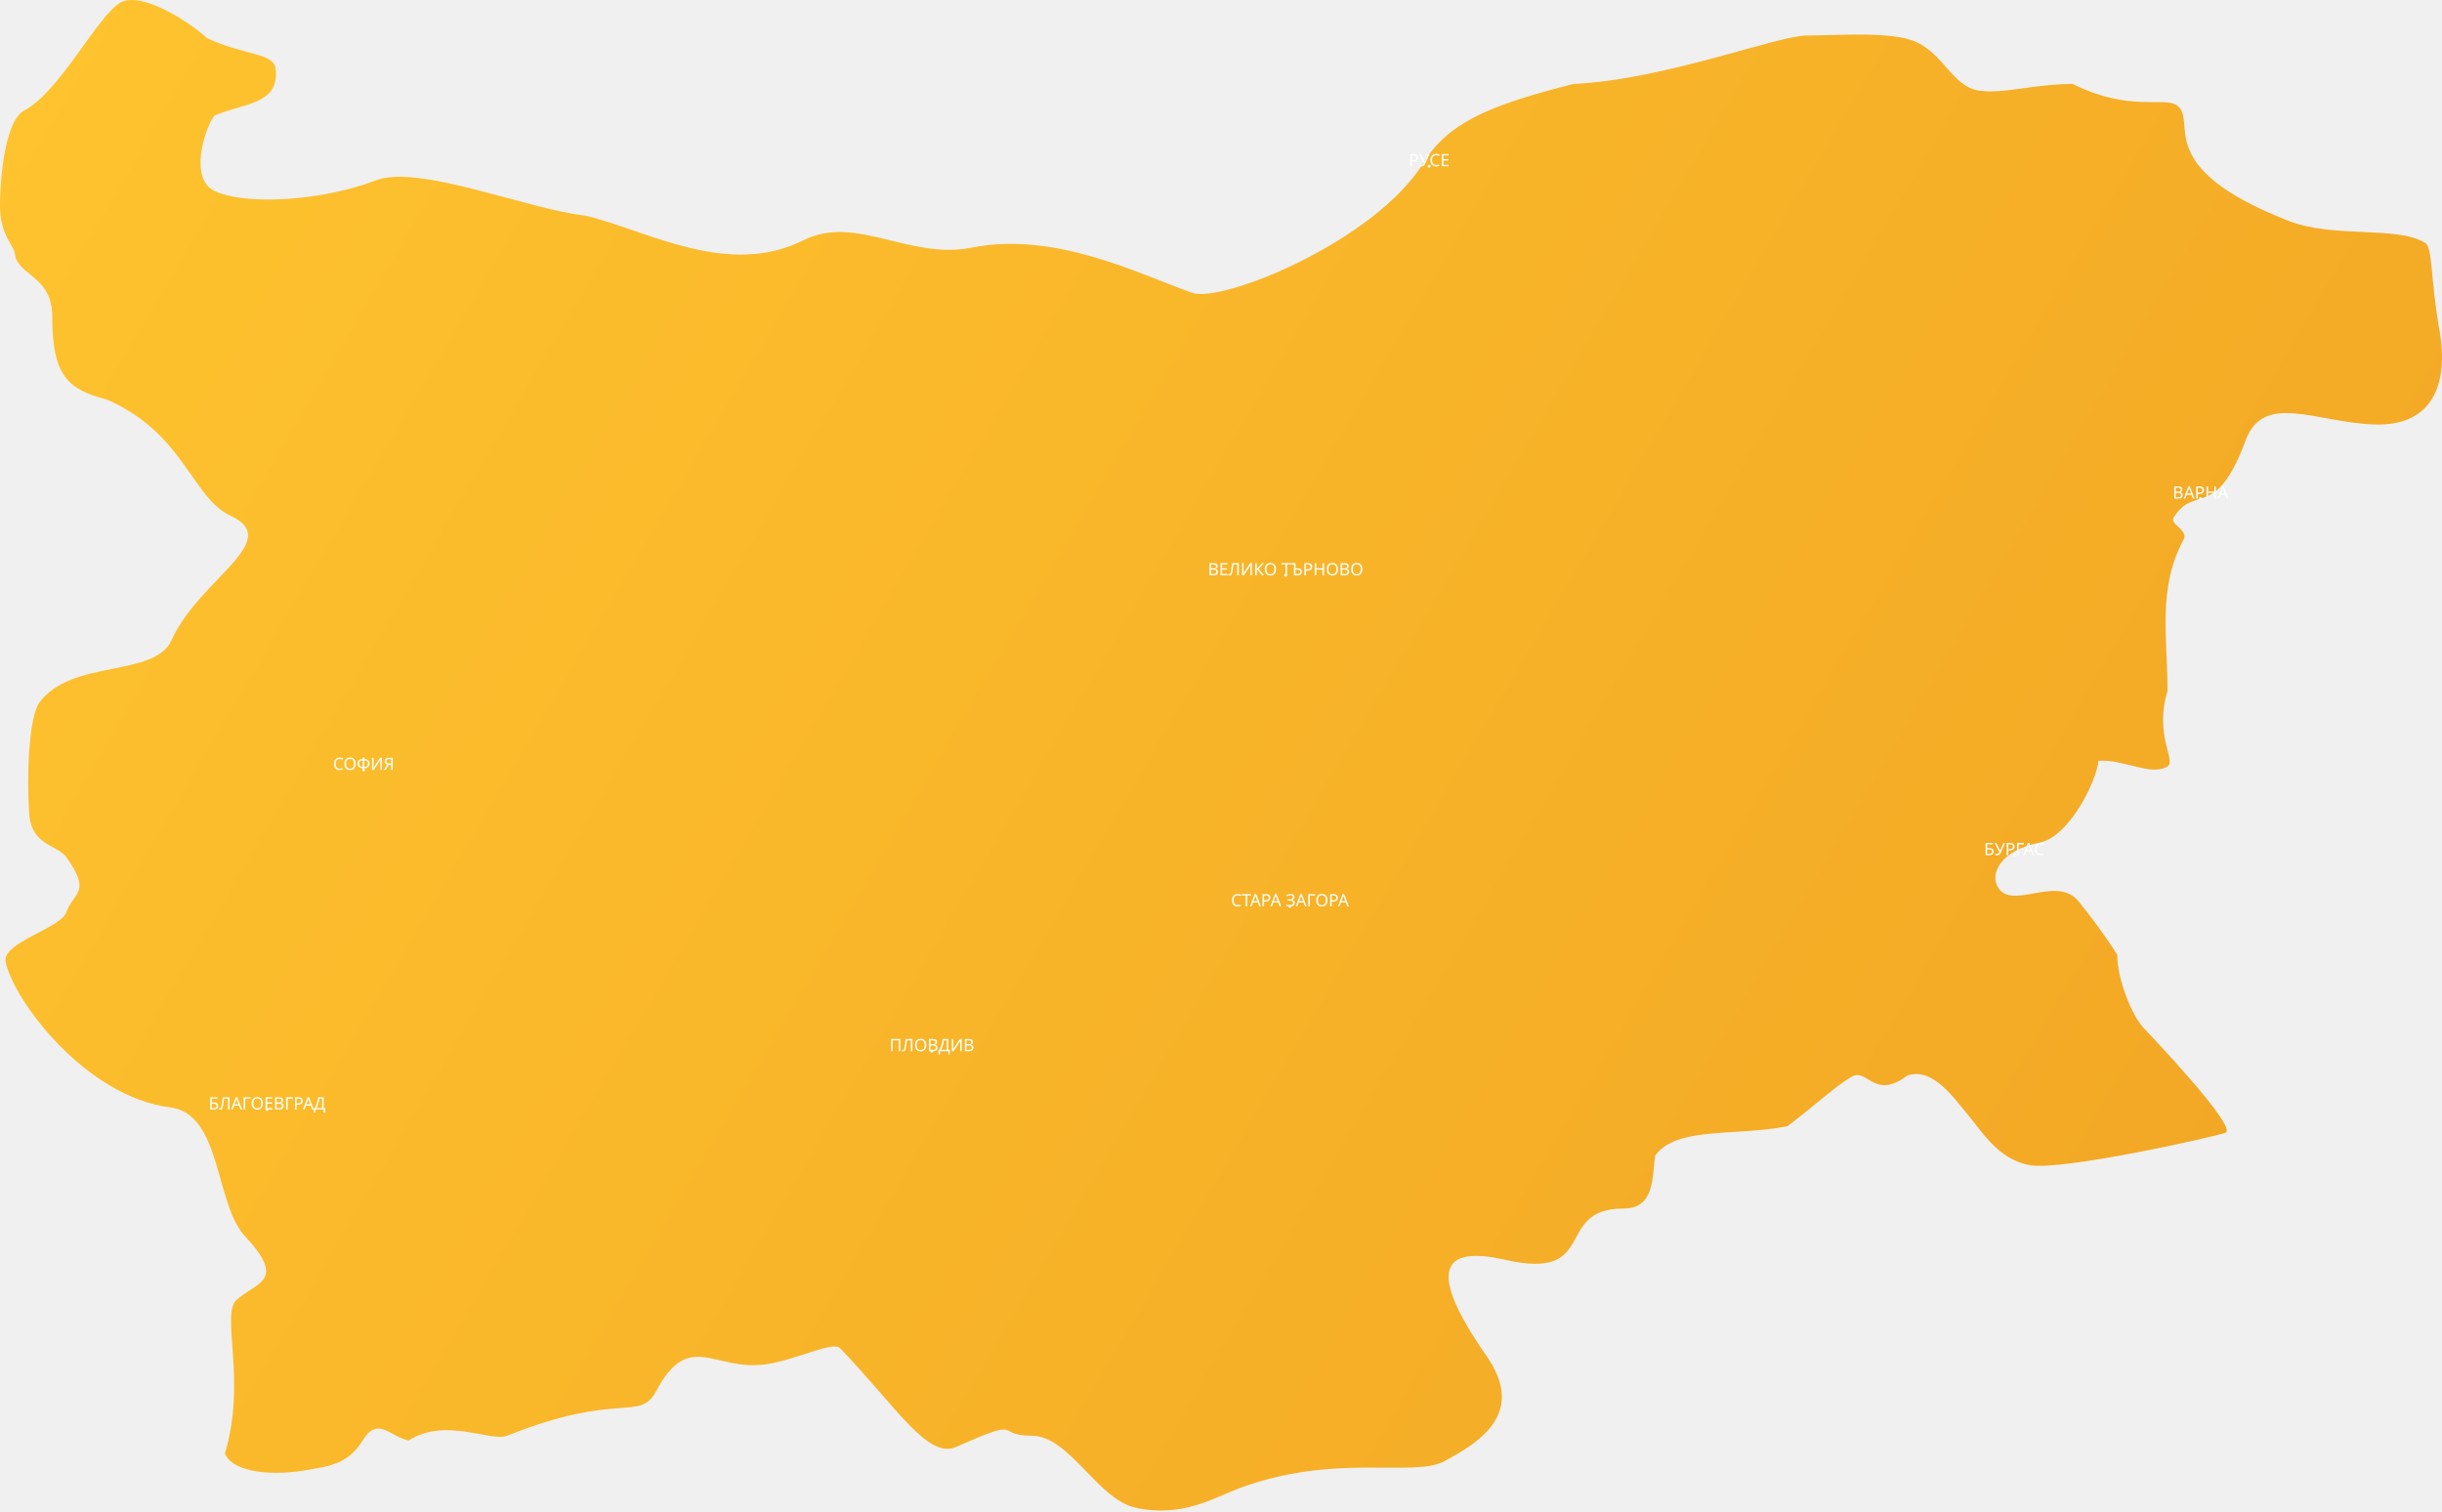
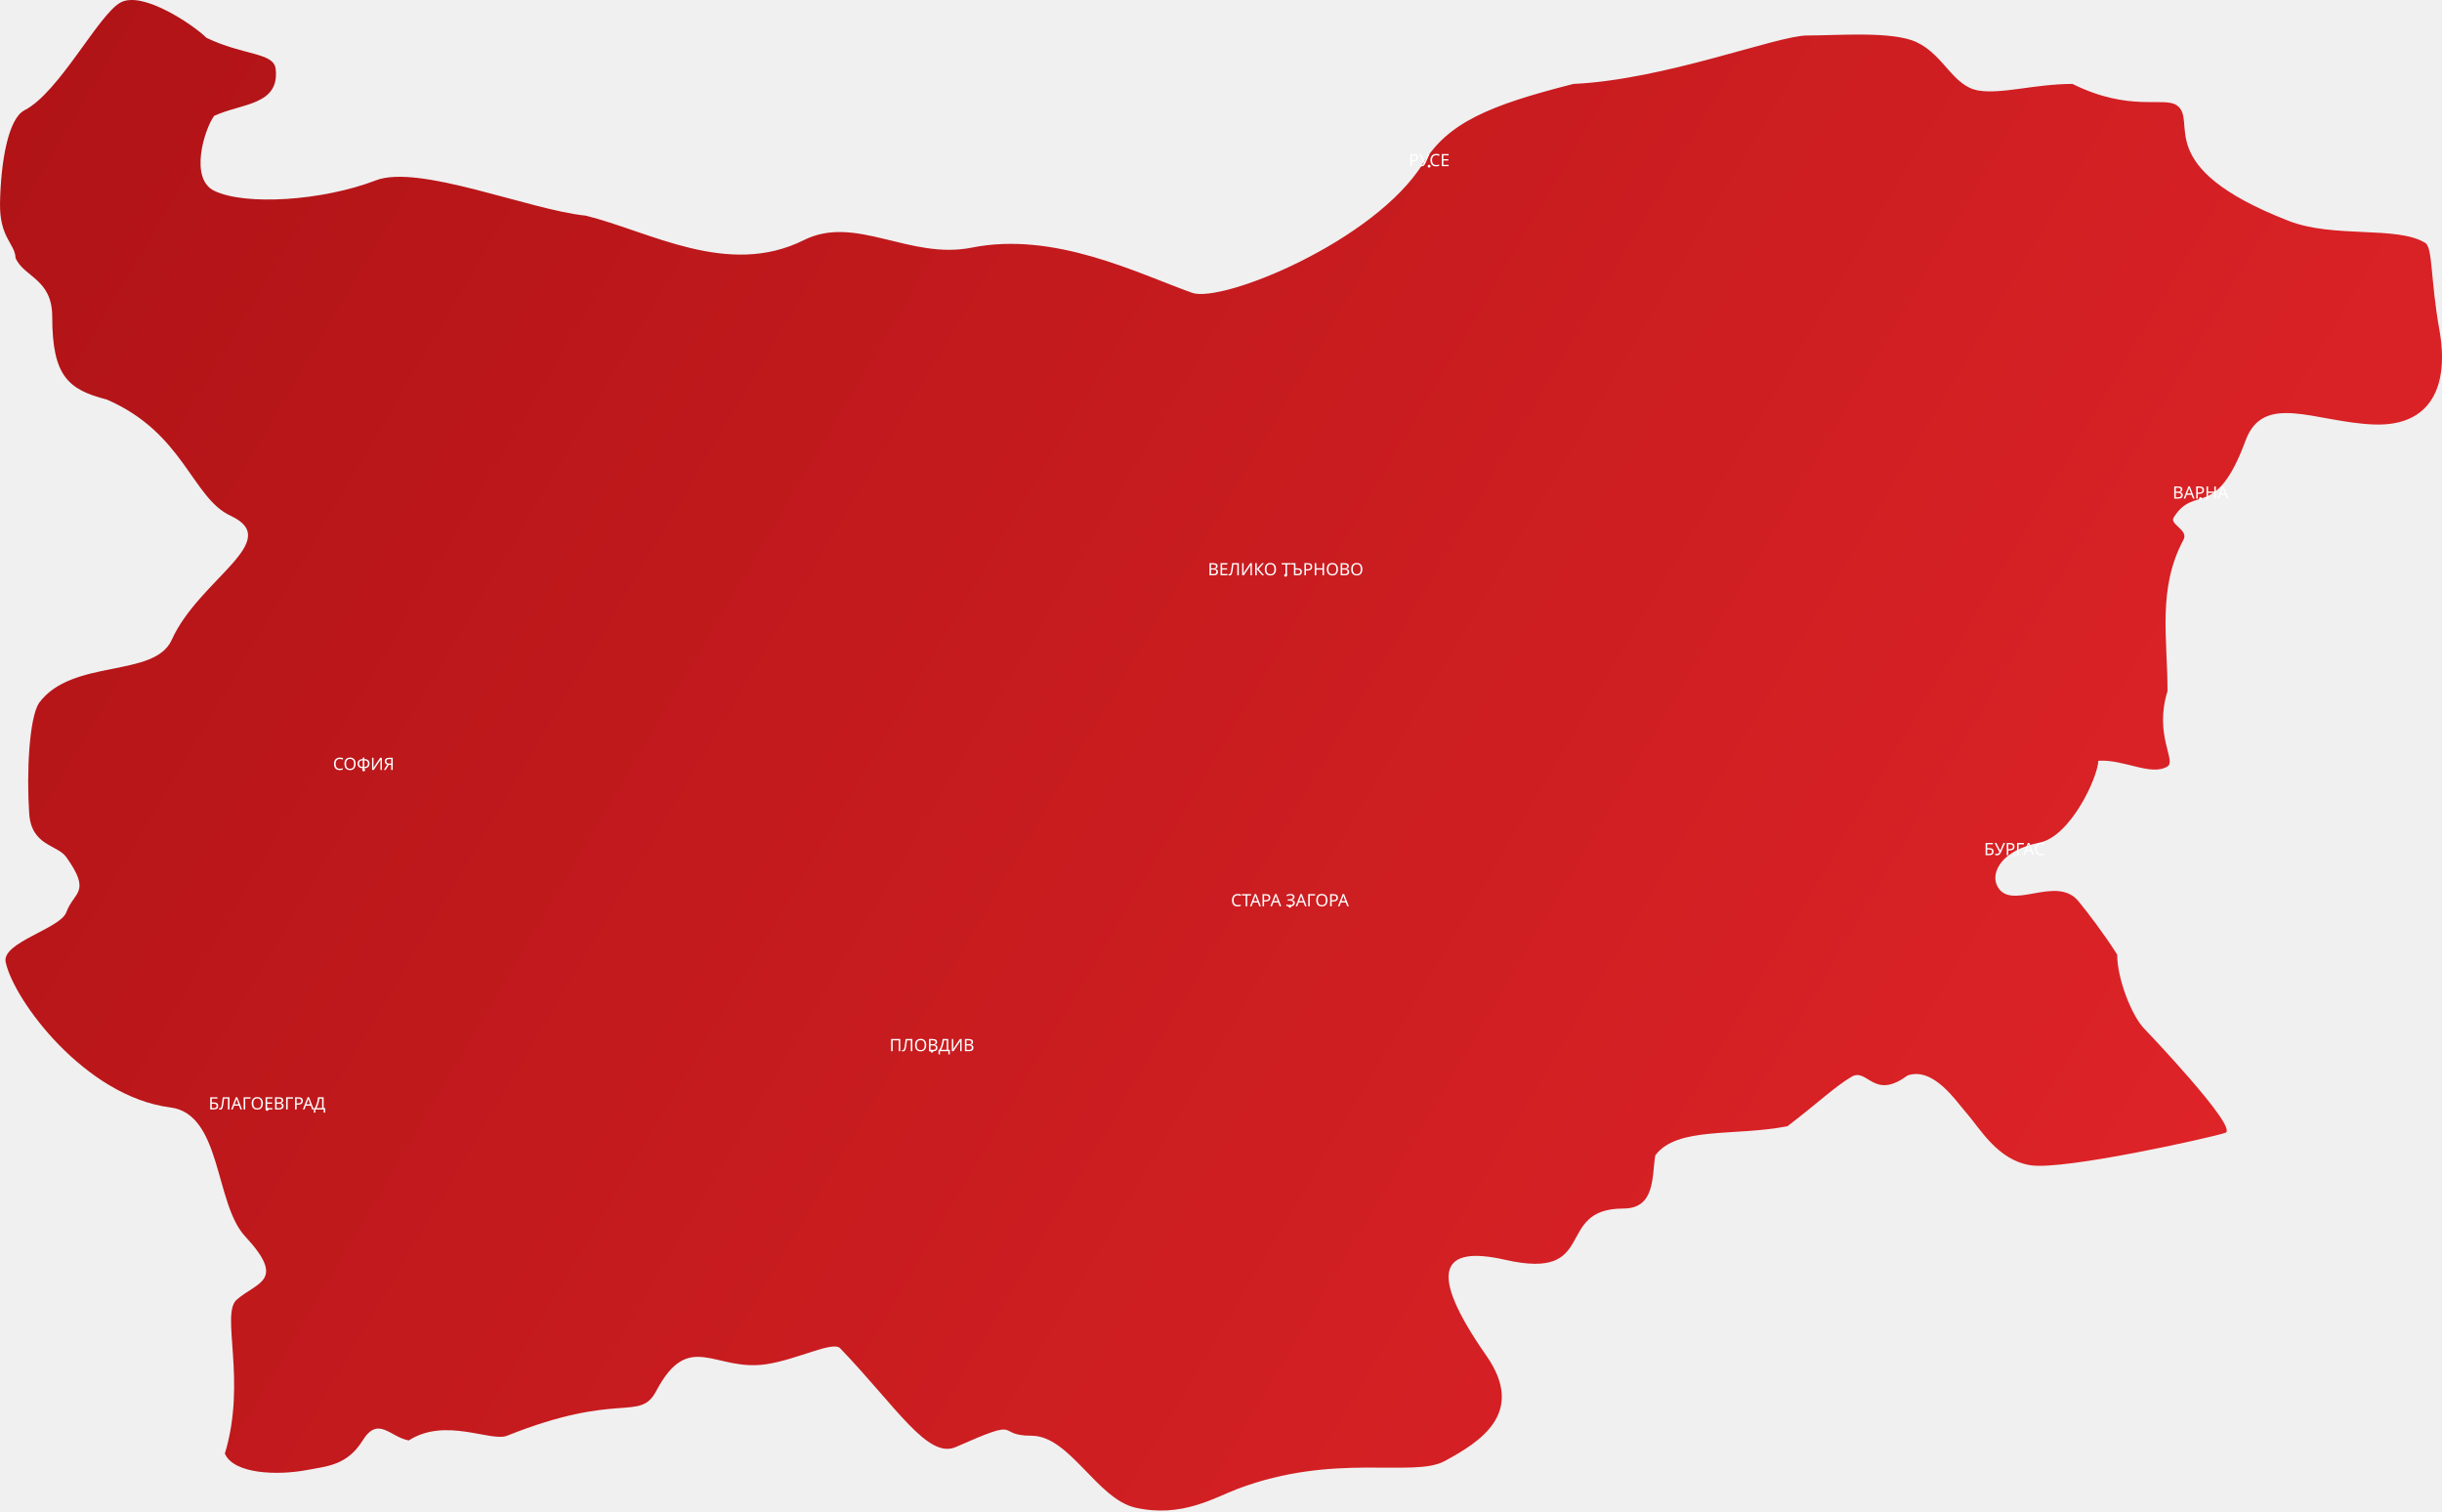
<svg xmlns="http://www.w3.org/2000/svg" width="1719" height="1064" fill="none" viewBox="0 0 1719 1064">
  <g class="map_outline">
    <path fill="url(#a)" d="M145.373 26.638c-9.05-8.94-45.031-33.442-60.593-24.833-15.563 8.609-43.045 63.242-67.547 75.825C5.76 83.52.569 113.925.015 142.859c-.472 24.608 10.622 28.595 10.926 38.74 5.96 13.686 25.827 14.569 25.827 41.389 0 41.813 11.258 51.323 38.41 58.276 54.302 23.509 59.931 69.203 87.082 81.785 38.04 17.628-22.185 44.7-41.389 87.414-12.166 27.058-70.196 12.913-93.374 44.369-6.968 10.574-8.883 49.312-6.953 77.811 1.555 22.966 19.774 21.81 26.158 30.794 17.88 25.165 5.297 24.171 0 38.74-4.239 11.655-45.633 21.191-42.714 35.098 5.629 26.82 55.958 94.698 115.889 102.314 36.271 4.609 31.125 67.547 52.647 90.725 29.436 31.7 8.278 32.118-5.96 44.7-11.39 10.066 7.285 56.951-8.277 108.276 6.291 14.57 37.426 15.42 57.613 11.59 14.639-2.78 28.476-3.31 39.403-20.86 10.957-17.602 19.366-2.27 32.449 0 25.826-16.559 57.734 1.27 69.202-3.31 79.202-31.685 93.283-9.44 104.963-31.46 23.178-43.707 41.058-13.427 77.48-18.874 21.862-3.269 46.899-16.555 51.985-11.257 39.734 41.389 61.717 78.271 81.454 69.531 49.336-21.851 26.489-7.94 53.309-7.94 26.82 0 46.082 44.57 73.176 50.66 32.449 7.28 55.501-7.06 71.851-13.25 68.209-25.83 123.543-7.59 145.688-19.53 25.17-13.58 57.54-33.952 29.47-74.174-42.05-60.262-31.79-77.811 13.25-67.547 66.56 15.174 33.77-36.091 83.1-36.091 22.62 0 20.09-22.405 22.52-37.416 15.23-20.529 55.63-13.244 93.04-20.529 22.19-16.957 32.78-27.411 45.03-34.767 11.31-6.782 15.57 16.887 39.41-.928 18.21-6.356 33.98 17.755 41.06 25.762 10.06 11.39 22.18 33.773 45.69 37.416 23.51 3.642 127.15-19.536 137.08-22.847 9.93-3.311-57.28-73.507-57.28-73.507-8.58-8.91-18.88-34.767-18.88-51.985-9.93-15.562-20.77-29.575-27.15-37.415-15.89-19.536-48.76 8.319-57.61-11.589-3.97-8.94 3.31-24.503 30.13-29.801 21.46-4.238 40.73-45.031 41.39-57.613 17.88-1.214 37.28 11.125 48.67 3.973 6.39-4.012-9.6-22.184 0-52.978 0-37.747-7.17-72.307 11.26-106.618 3.71-6.904-9.93-10.735-6.95-15.563 14.75-23.885 29.65 2.649 50.66-54.302 12.58-34.105 49-12.913 90.06-11.258 41.06 1.656 53.31-27.769 46.36-66.554-6.3-35.097-4.64-57.988-9.94-61.255-19.86-12.252-64.28-3.035-96.35-15.563-98.34-38.409-62.58-70.858-78.81-81.454-9.18-6-33.11 4.967-73.17-14.9-26.49 0-49.57 7.364-66.22 4.636-17.94-2.937-24.29-25.148-43.71-34.105-17.06-7.868-54.99-4.635-76.82-4.635-21.16 0-100 31.124-164.56 34.104-60.42 15.239-88.43 27.752-105.63 55.627-33.908 54.969-141.714 98.995-162.906 91.387-38.74-13.906-97.015-43.375-154.96-31.786-43.832 8.766-81.785-23.509-118.208-5.298-53.556 26.778-108.936-6.291-153.636-17.218-39.402-3.973-117.479-36.489-147.676-24.833-37.747 14.569-92.381 17.88-113.903 7.284-17.218-8.476-7.174-42.382 0-52.647 19.094-8.94 46.356-7.284 43.376-33.111-1.348-11.68-22.516-9.271-48.674-21.854Z" class="map_outline_path" />
    <g class="map_gradove">
      <g>
        <circle cx="256" cy="542" r="1" fill="#fff" class="sofia" />
        <text x="256" y="542" text-anchor="middle" font-family="SofiaSansMedium" alignment-baseline="middle" fill="#fff" font-size="3rem">СОФИЯ</text>
      </g>
      <g>
        <circle cx="188" cy="781" r="1" fill="#fff" class="blagoevgrad" />
        <text x="188" y="781" text-anchor="middle" font-family="SofiaSansMedium" alignment-baseline="middle" fill="#fff" font-size="3rem">БЛАГОЕВГРАД</text>
      </g>
      <g>
        <circle cx="656" cy="740" r="1" fill="#fff" class="plovdiv" />
        <text x="656" y="740" text-anchor="middle" font-family="SofiaSansMedium" alignment-baseline="middle" fill="#fff" font-size="3rem">ПЛОВДИВ</text>
      </g>
      <g>
        <circle cx="908" cy="638" r="1" fill="#fff" class="stara_zagora" />
        <text x="908" y="638" text-anchor="middle" font-family="SofiaSansMedium" alignment-baseline="middle" fill="#fff" font-size="3rem">СТАРА ЗАГОРА</text>
      </g>
      <g>
        <circle cx="905" cy="405" r="1" fill="#fff" class="veliko_tyrnovo" />
        <text x="905" y="405" text-anchor="middle" font-family="SofiaSansMedium" alignment-baseline="middle" fill="#fff" font-size="3rem">ВЕЛИКО ТЪРНОВО</text>
      </g>
      <g>
        <circle cx="1006" cy="117" r="1" fill="#fff" class="ruse" />
        <text x="1006" y="117" text-anchor="middle" font-family="SofiaSansMedium" alignment-baseline="middle" fill="#fff" font-size="3rem">РУСЕ</text>
      </g>
      <g>
        <circle cx="1549" cy="351" r="1" fill="#fff" class="varna" />
        <text x="1549" y="351" text-anchor="middle" font-family="SofiaSansMedium" alignment-baseline="middle" fill="#fff" font-size="3rem">ВАРНА</text>
      </g>
      <g>
        <circle cx="1418" cy="602" r="1" fill="#fff" class="burgas" />
        <text x="1418" y="602" text-anchor="middle" font-family="SofiaSansMedium" alignment-baseline="middle" fill="#fff" font-size="3rem">БУРГАС</text>
      </g>
    </g>
  </g>
  <defs>
    <linearGradient id="a" x1="-109" x2="1593.5" y1="19.5" y2="1024" class="a" gradientUnits="userSpaceOnUse">
-       <stop stop-color="#FFC52F" />
-       <stop offset="1" stop-color="#F2A624" />
+       <stop stop-color="#ad1215" />
+       <stop offset="1" stop-color="#e12529" />
    </linearGradient>
  </defs>
</svg>
